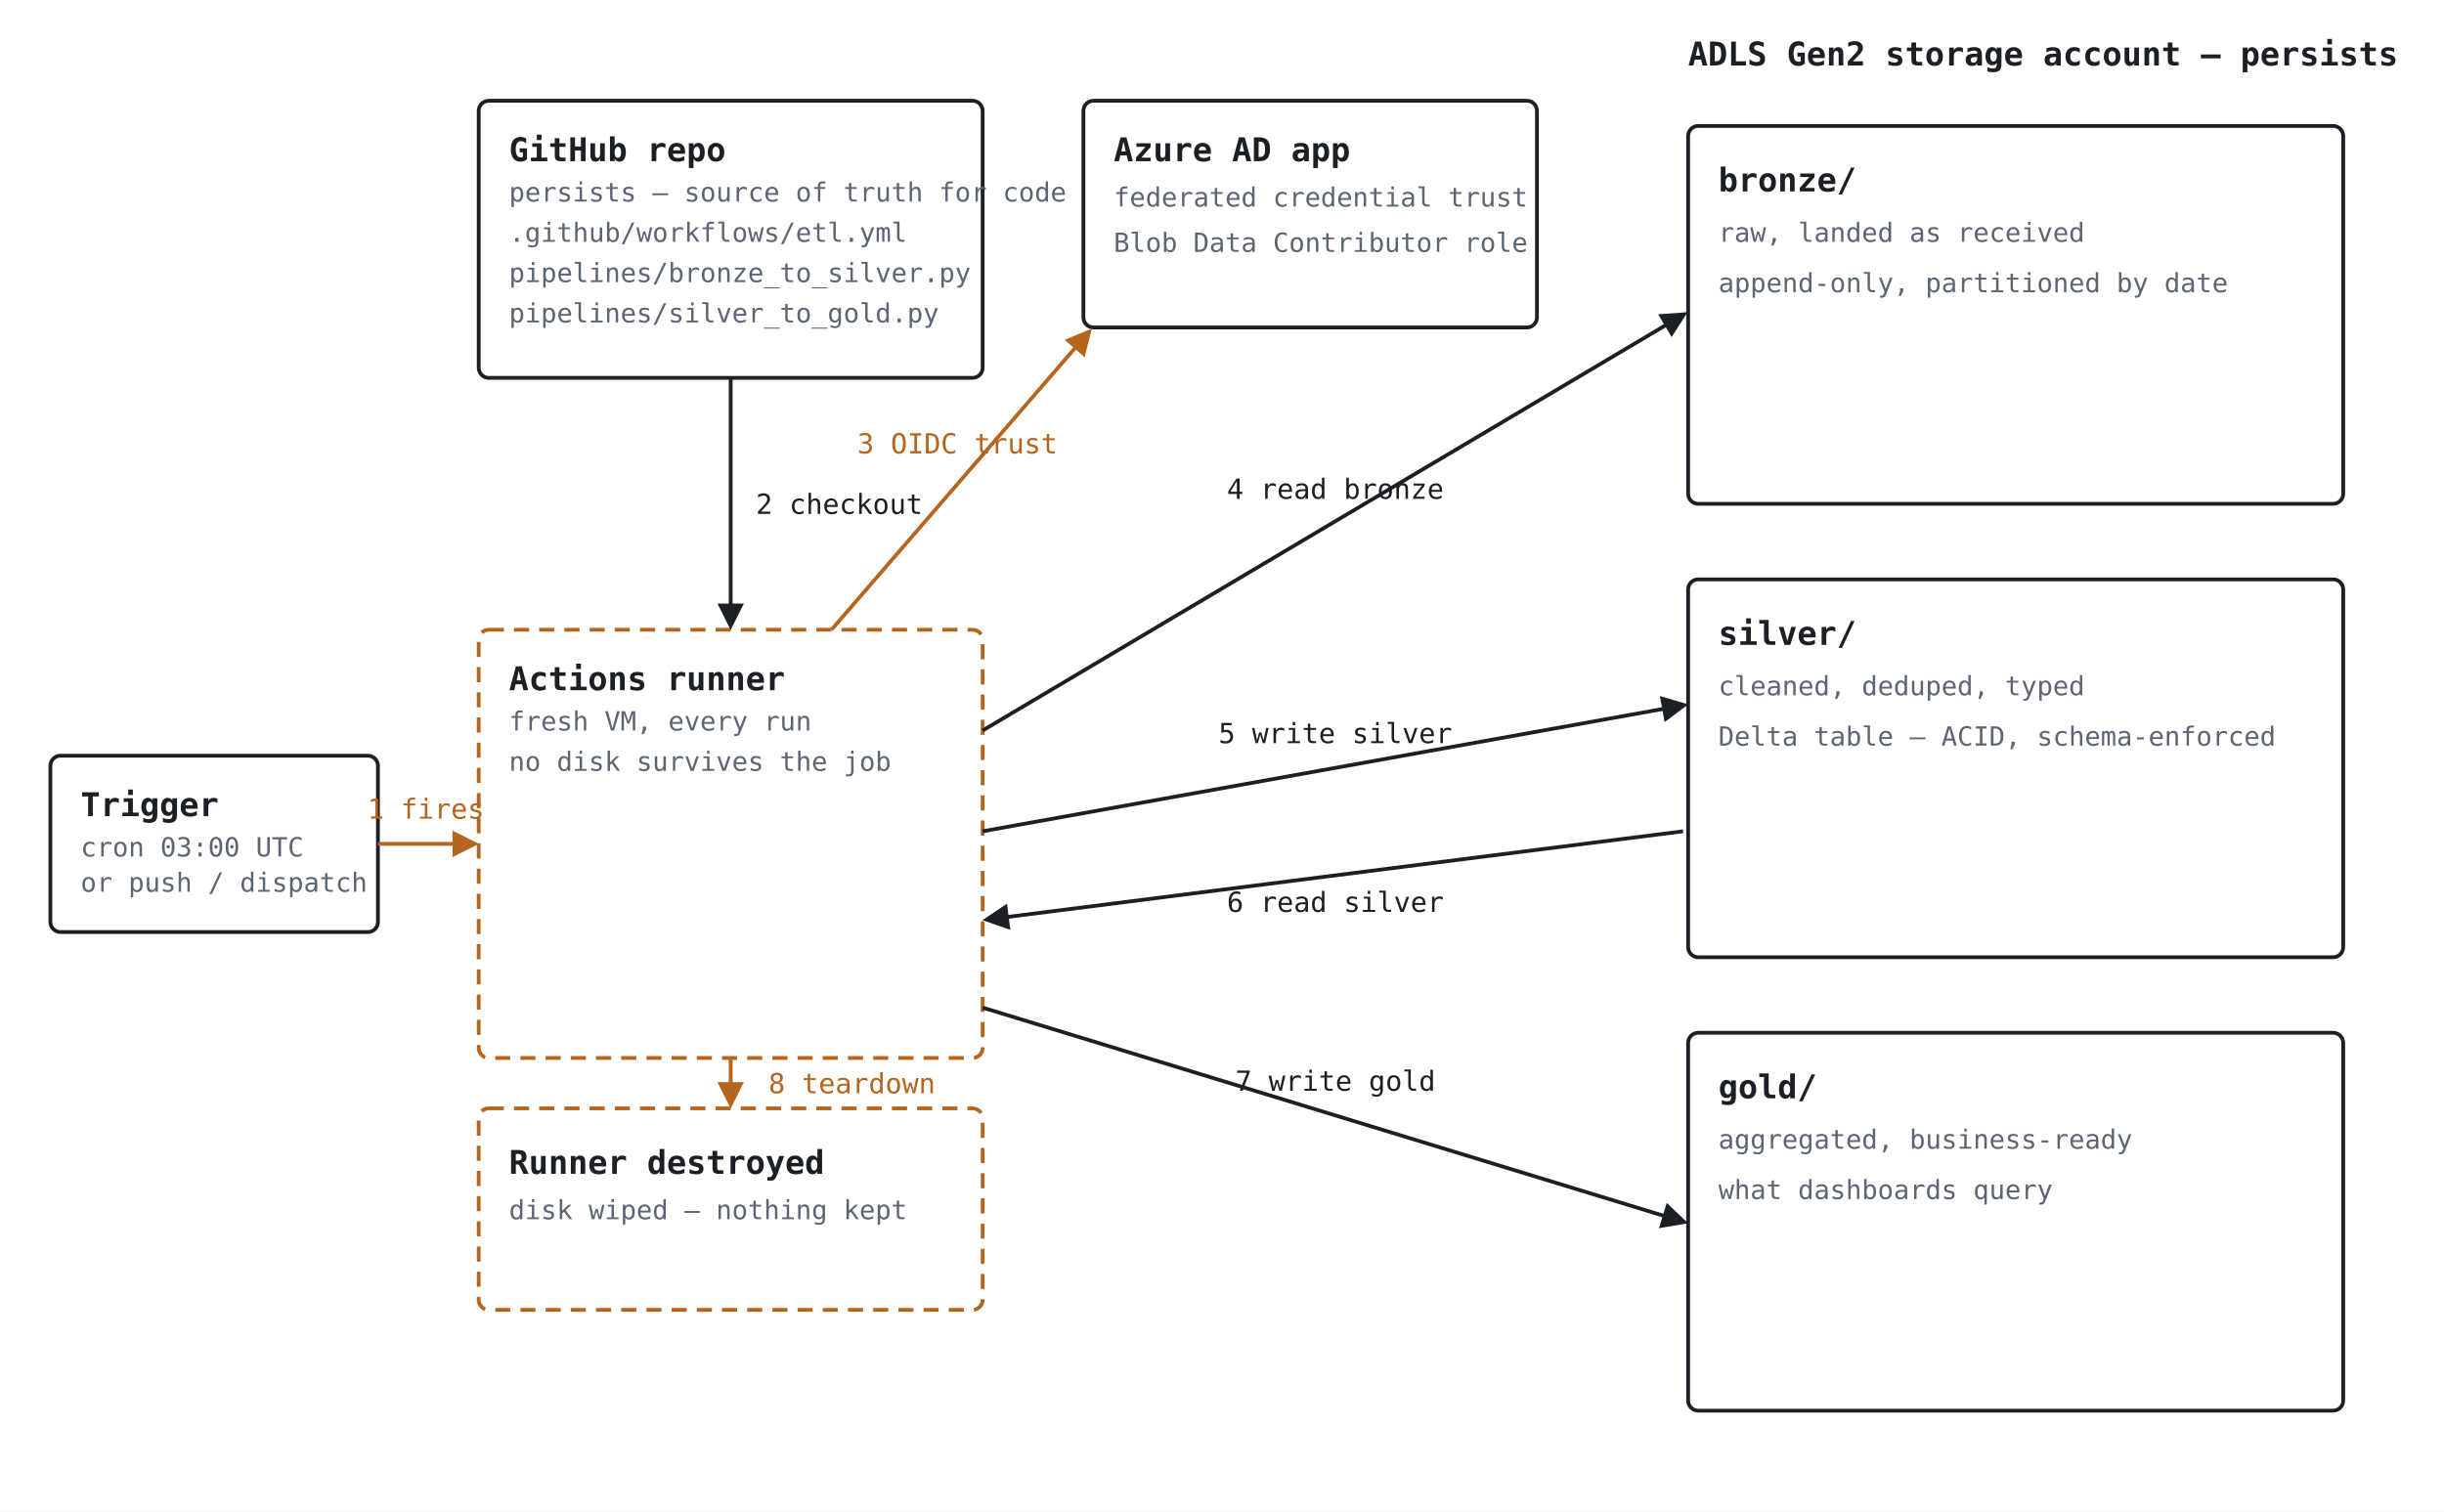
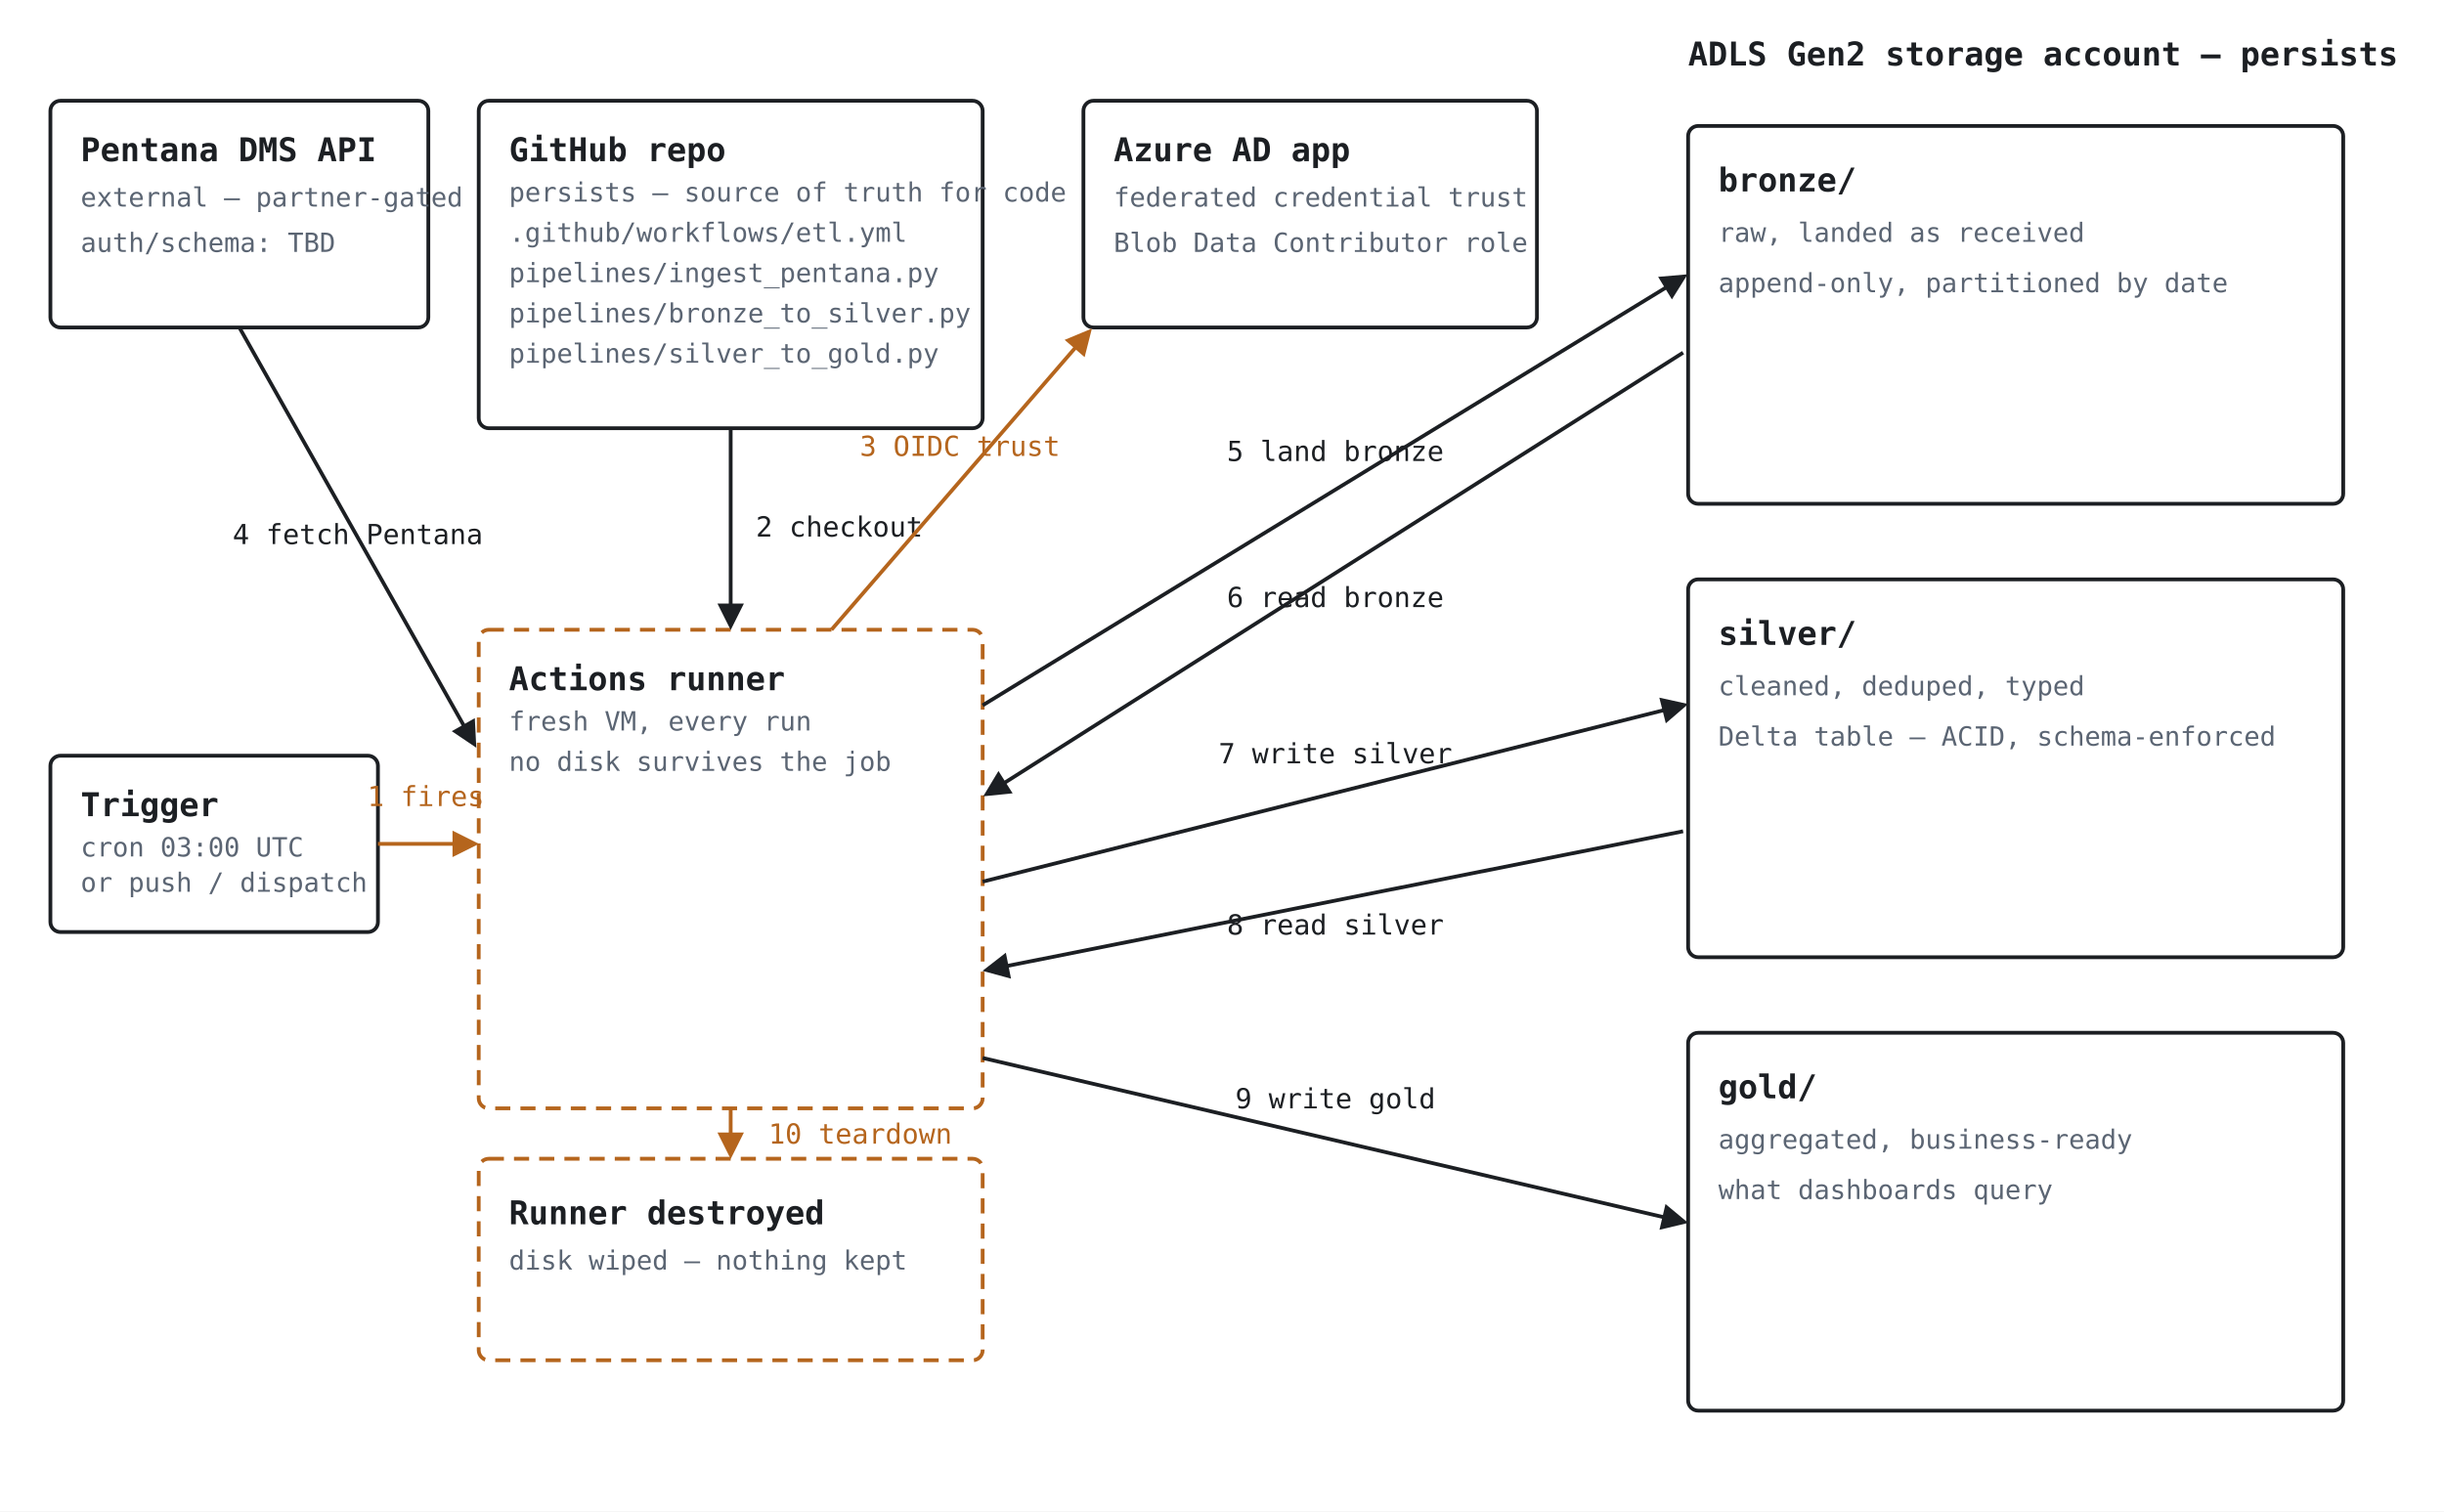
- <svg xmlns="http://www.w3.org/2000/svg" viewBox="0 0 970 600" font-family="'IBM Plex Mono', ui-monospace, monospace" role="img" aria-label="GitHub Actions spins up a disposable runner that checks out pipeline code from the repo, trades a GitHub OIDC token for Azure access, and moves data bronze to silver to gold in ADLS, then the runner is destroyed — only the repo and the storage account persist across runs.">
+ <svg xmlns="http://www.w3.org/2000/svg" viewBox="0 0 970 600" font-family="'IBM Plex Mono', ui-monospace, monospace" role="img" aria-label="GitHub Actions spins up a disposable runner that checks out pipeline code from the repo, trades a GitHub OIDC token for Azure access, optionally fetches from the Pentana DMS API and lands it to bronze, reads bronze, writes silver, reads silver back, writes gold, then is destroyed — only the repo and the storage account persist across runs.">
  <rect x="0" y="0" width="970" height="600" fill="#ffffff" />
  <defs>
    <marker id="arrow" viewBox="0 0 10 10" refX="8" refY="5" markerWidth="7" markerHeight="7" orient="auto-start-reverse">
      <path d="M0,0 L10,5 L0,10 z" fill="#1c1f23" />
    </marker>
    <marker id="arrowAccent" viewBox="0 0 10 10" refX="8" refY="5" markerWidth="7" markerHeight="7" orient="auto-start-reverse">
      <path d="M0,0 L10,5 L0,10 z" fill="#b5651d" />
    </marker>
  </defs>
  <text x="670" y="26" font-size="13" font-weight="700" fill="#1c1f23">ADLS Gen2 storage account — persists</text>
-   <rect x="190" y="40" width="200" height="110" rx="4" fill="#ffffff" stroke="#1c1f23" stroke-width="1.5" />
+   <rect x="20" y="40" width="150" height="90" rx="4" fill="#ffffff" stroke="#1c1f23" stroke-width="1.5" />
+   <text x="32" y="64" font-size="13" font-weight="700" fill="#1c1f23">Pentana DMS API</text>
+   <text x="32" y="82" font-size="10.5" fill="#5b6573">external — partner-gated</text>
+   <text x="32" y="100" font-size="10.5" fill="#5b6573">auth/schema: TBD</text>
+   <rect x="190" y="40" width="200" height="130" rx="4" fill="#ffffff" stroke="#1c1f23" stroke-width="1.5" />
  <text x="202" y="64" font-size="13" font-weight="700" fill="#1c1f23">GitHub repo</text>
  <text x="202" y="80" font-size="10.5" fill="#5b6573">persists — source of truth for code</text>
  <text x="202" y="96" font-size="10.5" fill="#5b6573">.github/workflows/etl.yml</text>
-   <text x="202" y="112" font-size="10.5" fill="#5b6573">pipelines/bronze_to_silver.py</text>
-   <text x="202" y="128" font-size="10.5" fill="#5b6573">pipelines/silver_to_gold.py</text>
+   <text x="202" y="112" font-size="10.5" fill="#5b6573">pipelines/ingest_pentana.py</text>
+   <text x="202" y="128" font-size="10.5" fill="#5b6573">pipelines/bronze_to_silver.py</text>
+   <text x="202" y="144" font-size="10.5" fill="#5b6573">pipelines/silver_to_gold.py</text>
  <rect x="430" y="40" width="180" height="90" rx="4" fill="#ffffff" stroke="#1c1f23" stroke-width="1.5" />
  <text x="442" y="64" font-size="13" font-weight="700" fill="#1c1f23">Azure AD app</text>
  <text x="442" y="82" font-size="10.5" fill="#5b6573">federated credential trust</text>
  <text x="442" y="100" font-size="10.5" fill="#5b6573">Blob Data Contributor role</text>
  <rect x="20" y="300" width="130" height="70" rx="4" fill="#ffffff" stroke="#1c1f23" stroke-width="1.5" />
  <text x="32" y="324" font-size="13" font-weight="700" fill="#1c1f23">Trigger</text>
  <text x="32" y="340" font-size="10.5" fill="#5b6573">cron 03:00 UTC</text>
  <text x="32" y="354" font-size="10.5" fill="#5b6573">or push / dispatch</text>
-   <rect x="190" y="250" width="200" height="170" rx="4" fill="#ffffff" stroke="#b5651d" stroke-width="1.5" stroke-dasharray="6 4" />
+   <rect x="190" y="250" width="200" height="190" rx="4" fill="#ffffff" stroke="#b5651d" stroke-width="1.5" stroke-dasharray="6 4" />
  <text x="202" y="274" font-size="13" font-weight="700" fill="#1c1f23">Actions runner</text>
  <text x="202" y="290" font-size="10.5" fill="#5b6573">fresh VM, every run</text>
  <text x="202" y="306" font-size="10.5" fill="#5b6573">no disk survives the job</text>
-   <rect x="190" y="440" width="200" height="80" rx="4" fill="#ffffff" stroke="#b5651d" stroke-width="1.5" stroke-dasharray="6 4" />
-   <text x="202" y="466" font-size="13" font-weight="700" fill="#1c1f23">Runner destroyed</text>
-   <text x="202" y="484" font-size="10.5" fill="#5b6573">disk wiped — nothing kept</text>
+   <rect x="190" y="460" width="200" height="80" rx="4" fill="#ffffff" stroke="#b5651d" stroke-width="1.5" stroke-dasharray="6 4" />
+   <text x="202" y="486" font-size="13" font-weight="700" fill="#1c1f23">Runner destroyed</text>
+   <text x="202" y="504" font-size="10.5" fill="#5b6573">disk wiped — nothing kept</text>
  <rect x="670" y="50" width="260" height="150" rx="4" fill="#ffffff" stroke="#1c1f23" stroke-width="1.5" />
  <text x="682" y="76" font-size="13" font-weight="700" fill="#1c1f23">bronze/</text>
  <text x="682" y="96" font-size="10.5" fill="#5b6573">raw, landed as received</text>
  <text x="682" y="116" font-size="10.5" fill="#5b6573">append-only, partitioned by date</text>
  <rect x="670" y="230" width="260" height="150" rx="4" fill="#ffffff" stroke="#1c1f23" stroke-width="1.5" />
  <text x="682" y="256" font-size="13" font-weight="700" fill="#1c1f23">silver/</text>
  <text x="682" y="276" font-size="10.5" fill="#5b6573">cleaned, deduped, typed</text>
  <text x="682" y="296" font-size="10.5" fill="#5b6573">Delta table — ACID, schema-enforced</text>
  <rect x="670" y="410" width="260" height="150" rx="4" fill="#ffffff" stroke="#1c1f23" stroke-width="1.5" />
  <text x="682" y="436" font-size="13" font-weight="700" fill="#1c1f23">gold/</text>
  <text x="682" y="456" font-size="10.5" fill="#5b6573">aggregated, business-ready</text>
  <text x="682" y="476" font-size="10.5" fill="#5b6573">what dashboards query</text>
  <line x1="150" y1="335" x2="188" y2="335" stroke="#b5651d" stroke-width="1.5" marker-end="url(#arrowAccent)" />
-   <text x="169" y="325" font-size="11" text-anchor="middle" fill="#b5651d">1 fires</text>
-   <line x1="290" y1="150" x2="290" y2="248" stroke="#1c1f23" stroke-width="1.5" marker-end="url(#arrow)" />
-   <text x="300" y="204" font-size="11" fill="#1c1f23">2 checkout</text>
+   <text x="169" y="320" font-size="11" text-anchor="middle" fill="#b5651d">1 fires</text>
+   <line x1="290" y1="170" x2="290" y2="248" stroke="#1c1f23" stroke-width="1.5" marker-end="url(#arrow)" />
+   <text x="300" y="213" font-size="11" fill="#1c1f23">2 checkout</text>
  <line x1="330" y1="250" x2="432" y2="132" stroke="#b5651d" stroke-width="1.5" marker-end="url(#arrowAccent)" />
-   <text x="380" y="180" font-size="11" text-anchor="middle" fill="#b5651d">3 OIDC trust</text>
-   <line x1="390" y1="290" x2="668" y2="125" stroke="#1c1f23" stroke-width="1.5" marker-end="url(#arrow)" />
-   <text x="530" y="198" font-size="11" text-anchor="middle" fill="#1c1f23">4 read bronze</text>
-   <line x1="390" y1="330" x2="668" y2="280" stroke="#1c1f23" stroke-width="1.5" marker-end="url(#arrow)" />
-   <text x="530" y="295" font-size="11" text-anchor="middle" fill="#1c1f23">5 write silver</text>
-   <line x1="668" y1="330" x2="392" y2="365" stroke="#1c1f23" stroke-width="1.5" marker-end="url(#arrow)" />
-   <text x="530" y="362" font-size="11" text-anchor="middle" fill="#1c1f23">6 read silver</text>
-   <line x1="390" y1="400" x2="668" y2="485" stroke="#1c1f23" stroke-width="1.5" marker-end="url(#arrow)" />
-   <text x="530" y="433" font-size="11" text-anchor="middle" fill="#1c1f23">7 write gold</text>
-   <line x1="290" y1="420" x2="290" y2="438" stroke="#b5651d" stroke-width="1.5" marker-end="url(#arrowAccent)" />
-   <text x="305" y="434" font-size="11" fill="#b5651d">8 teardown</text>
+   <text x="381" y="181" font-size="11" text-anchor="middle" fill="#b5651d">3 OIDC trust</text>
+   <line x1="95" y1="130" x2="188" y2="295" stroke="#1c1f23" stroke-width="1.5" marker-end="url(#arrow)" />
+   <text x="142" y="216" font-size="11" text-anchor="middle" fill="#1c1f23">4 fetch Pentana</text>
+   <line x1="390" y1="280" x2="668" y2="110" stroke="#1c1f23" stroke-width="1.5" marker-end="url(#arrow)" />
+   <text x="530" y="183" font-size="11" text-anchor="middle" fill="#1c1f23">5 land bronze</text>
+   <line x1="668" y1="140" x2="392" y2="315" stroke="#1c1f23" stroke-width="1.5" marker-end="url(#arrow)" />
+   <text x="530" y="241" font-size="11" text-anchor="middle" fill="#1c1f23">6 read bronze</text>
+   <line x1="390" y1="350" x2="668" y2="280" stroke="#1c1f23" stroke-width="1.5" marker-end="url(#arrow)" />
+   <text x="530" y="303" font-size="11" text-anchor="middle" fill="#1c1f23">7 write silver</text>
+   <line x1="668" y1="330" x2="392" y2="385" stroke="#1c1f23" stroke-width="1.5" marker-end="url(#arrow)" />
+   <text x="530" y="371" font-size="11" text-anchor="middle" fill="#1c1f23">8 read silver</text>
+   <line x1="390" y1="420" x2="668" y2="485" stroke="#1c1f23" stroke-width="1.5" marker-end="url(#arrow)" />
+   <text x="530" y="440" font-size="11" text-anchor="middle" fill="#1c1f23">9 write gold</text>
+   <line x1="290" y1="440" x2="290" y2="458" stroke="#b5651d" stroke-width="1.5" marker-end="url(#arrowAccent)" />
+   <text x="305" y="454" font-size="11" fill="#b5651d">10 teardown</text>
</svg>
